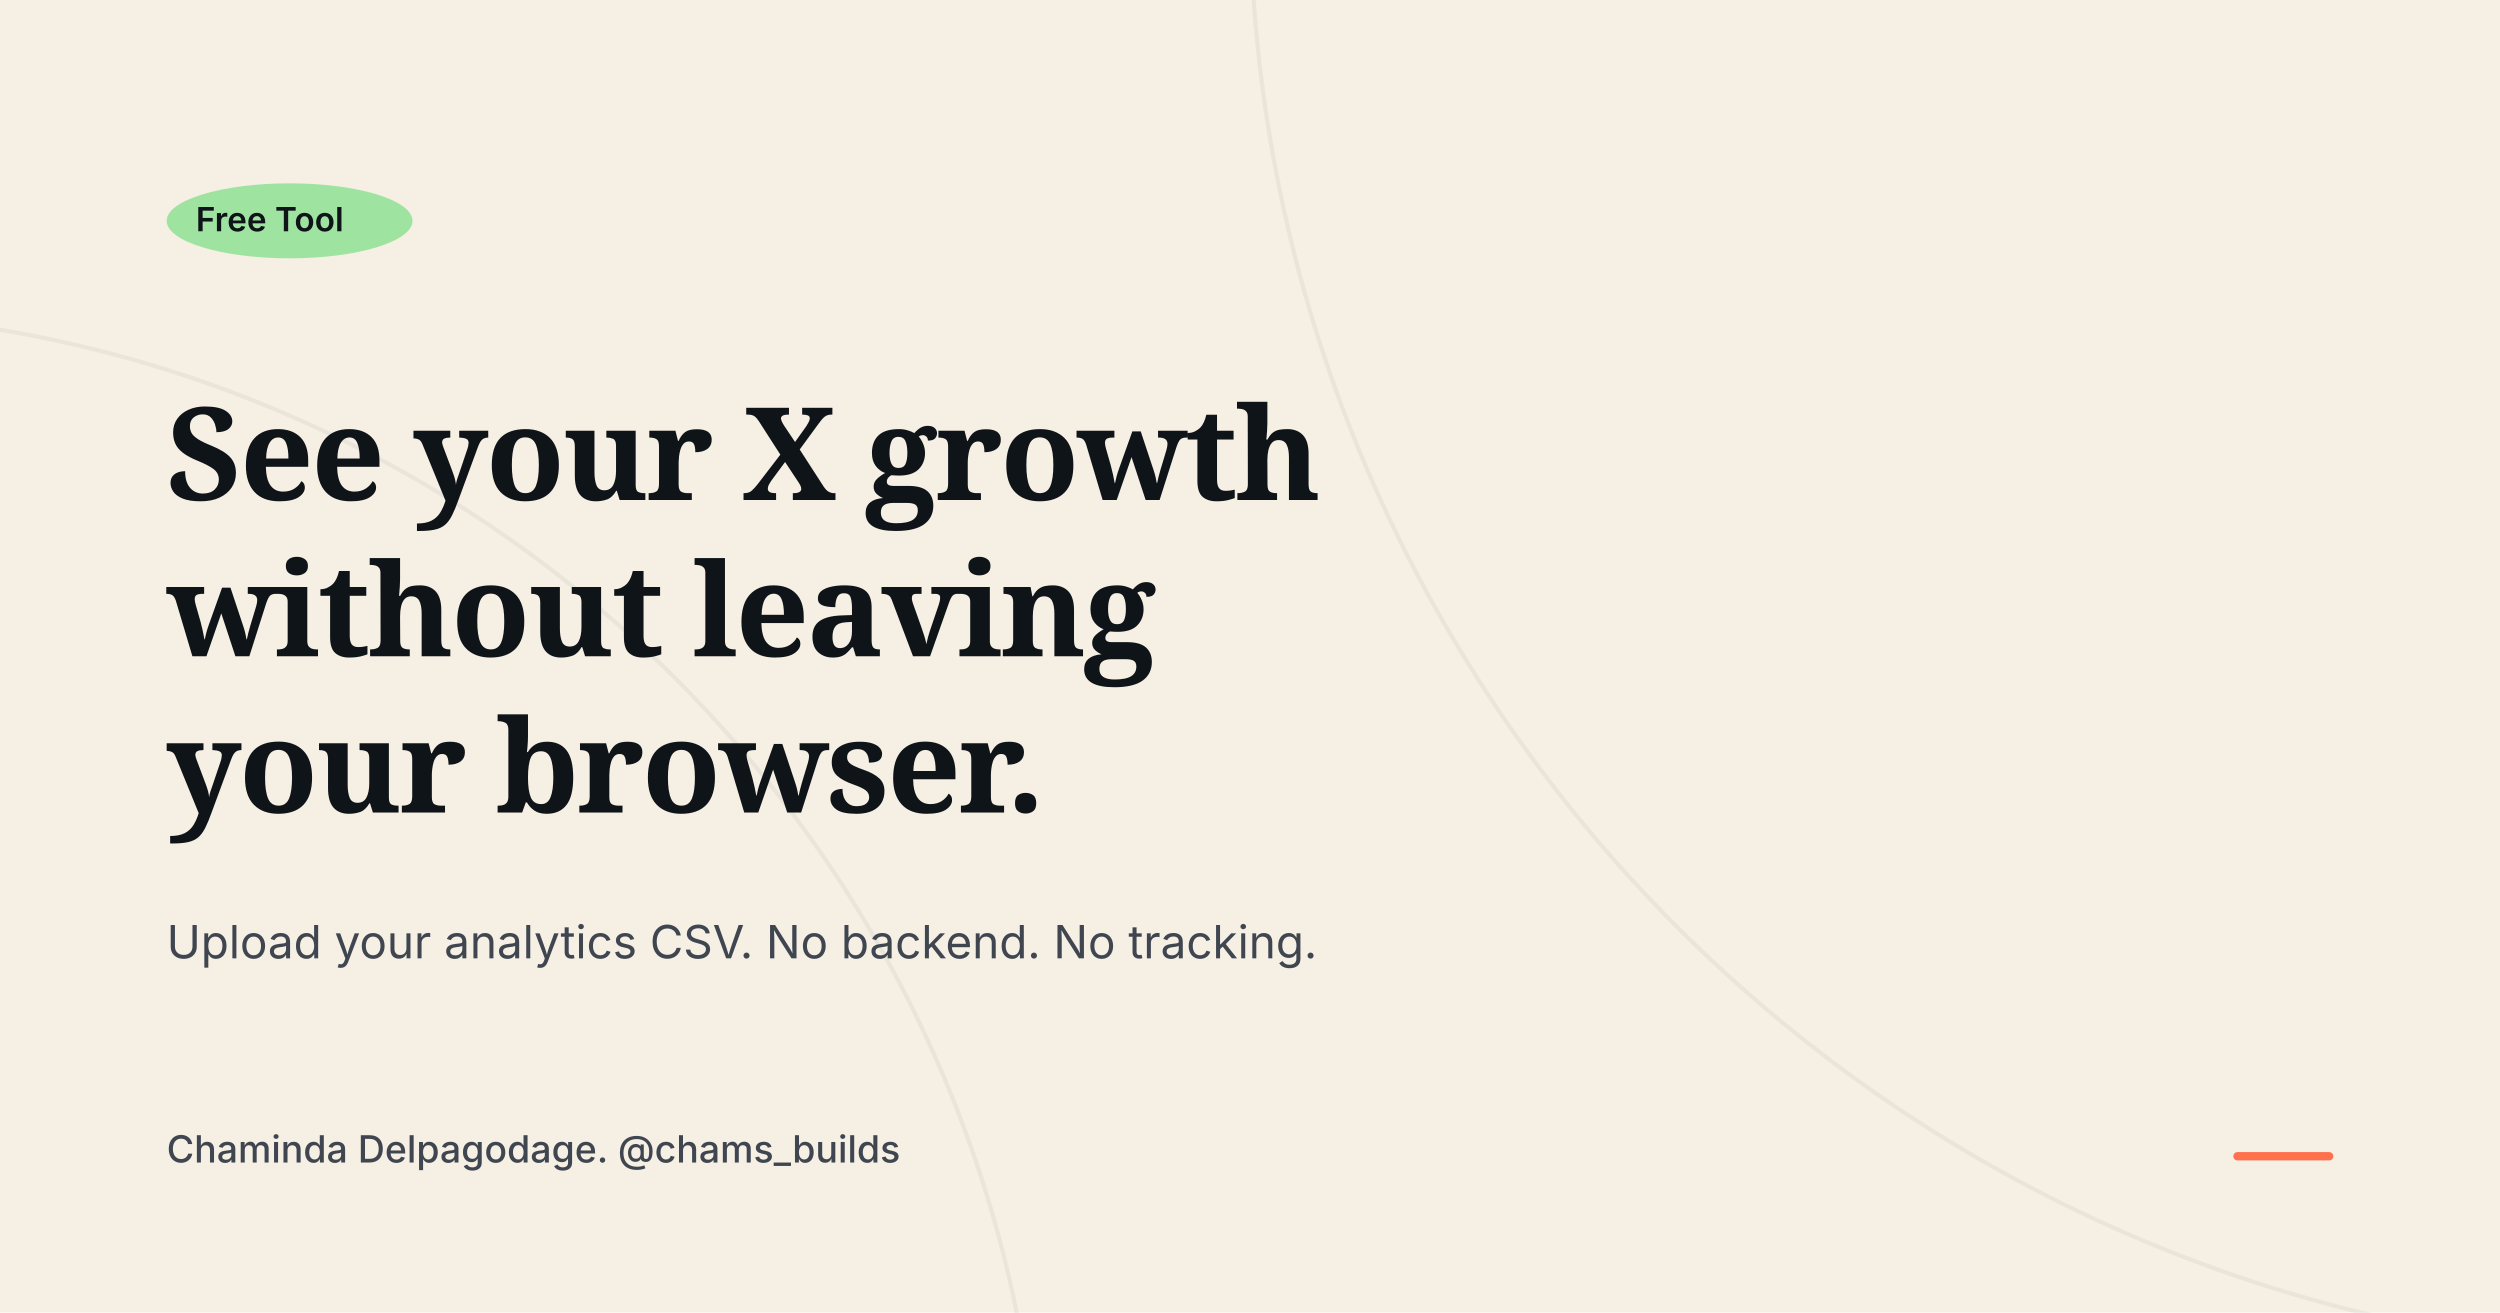
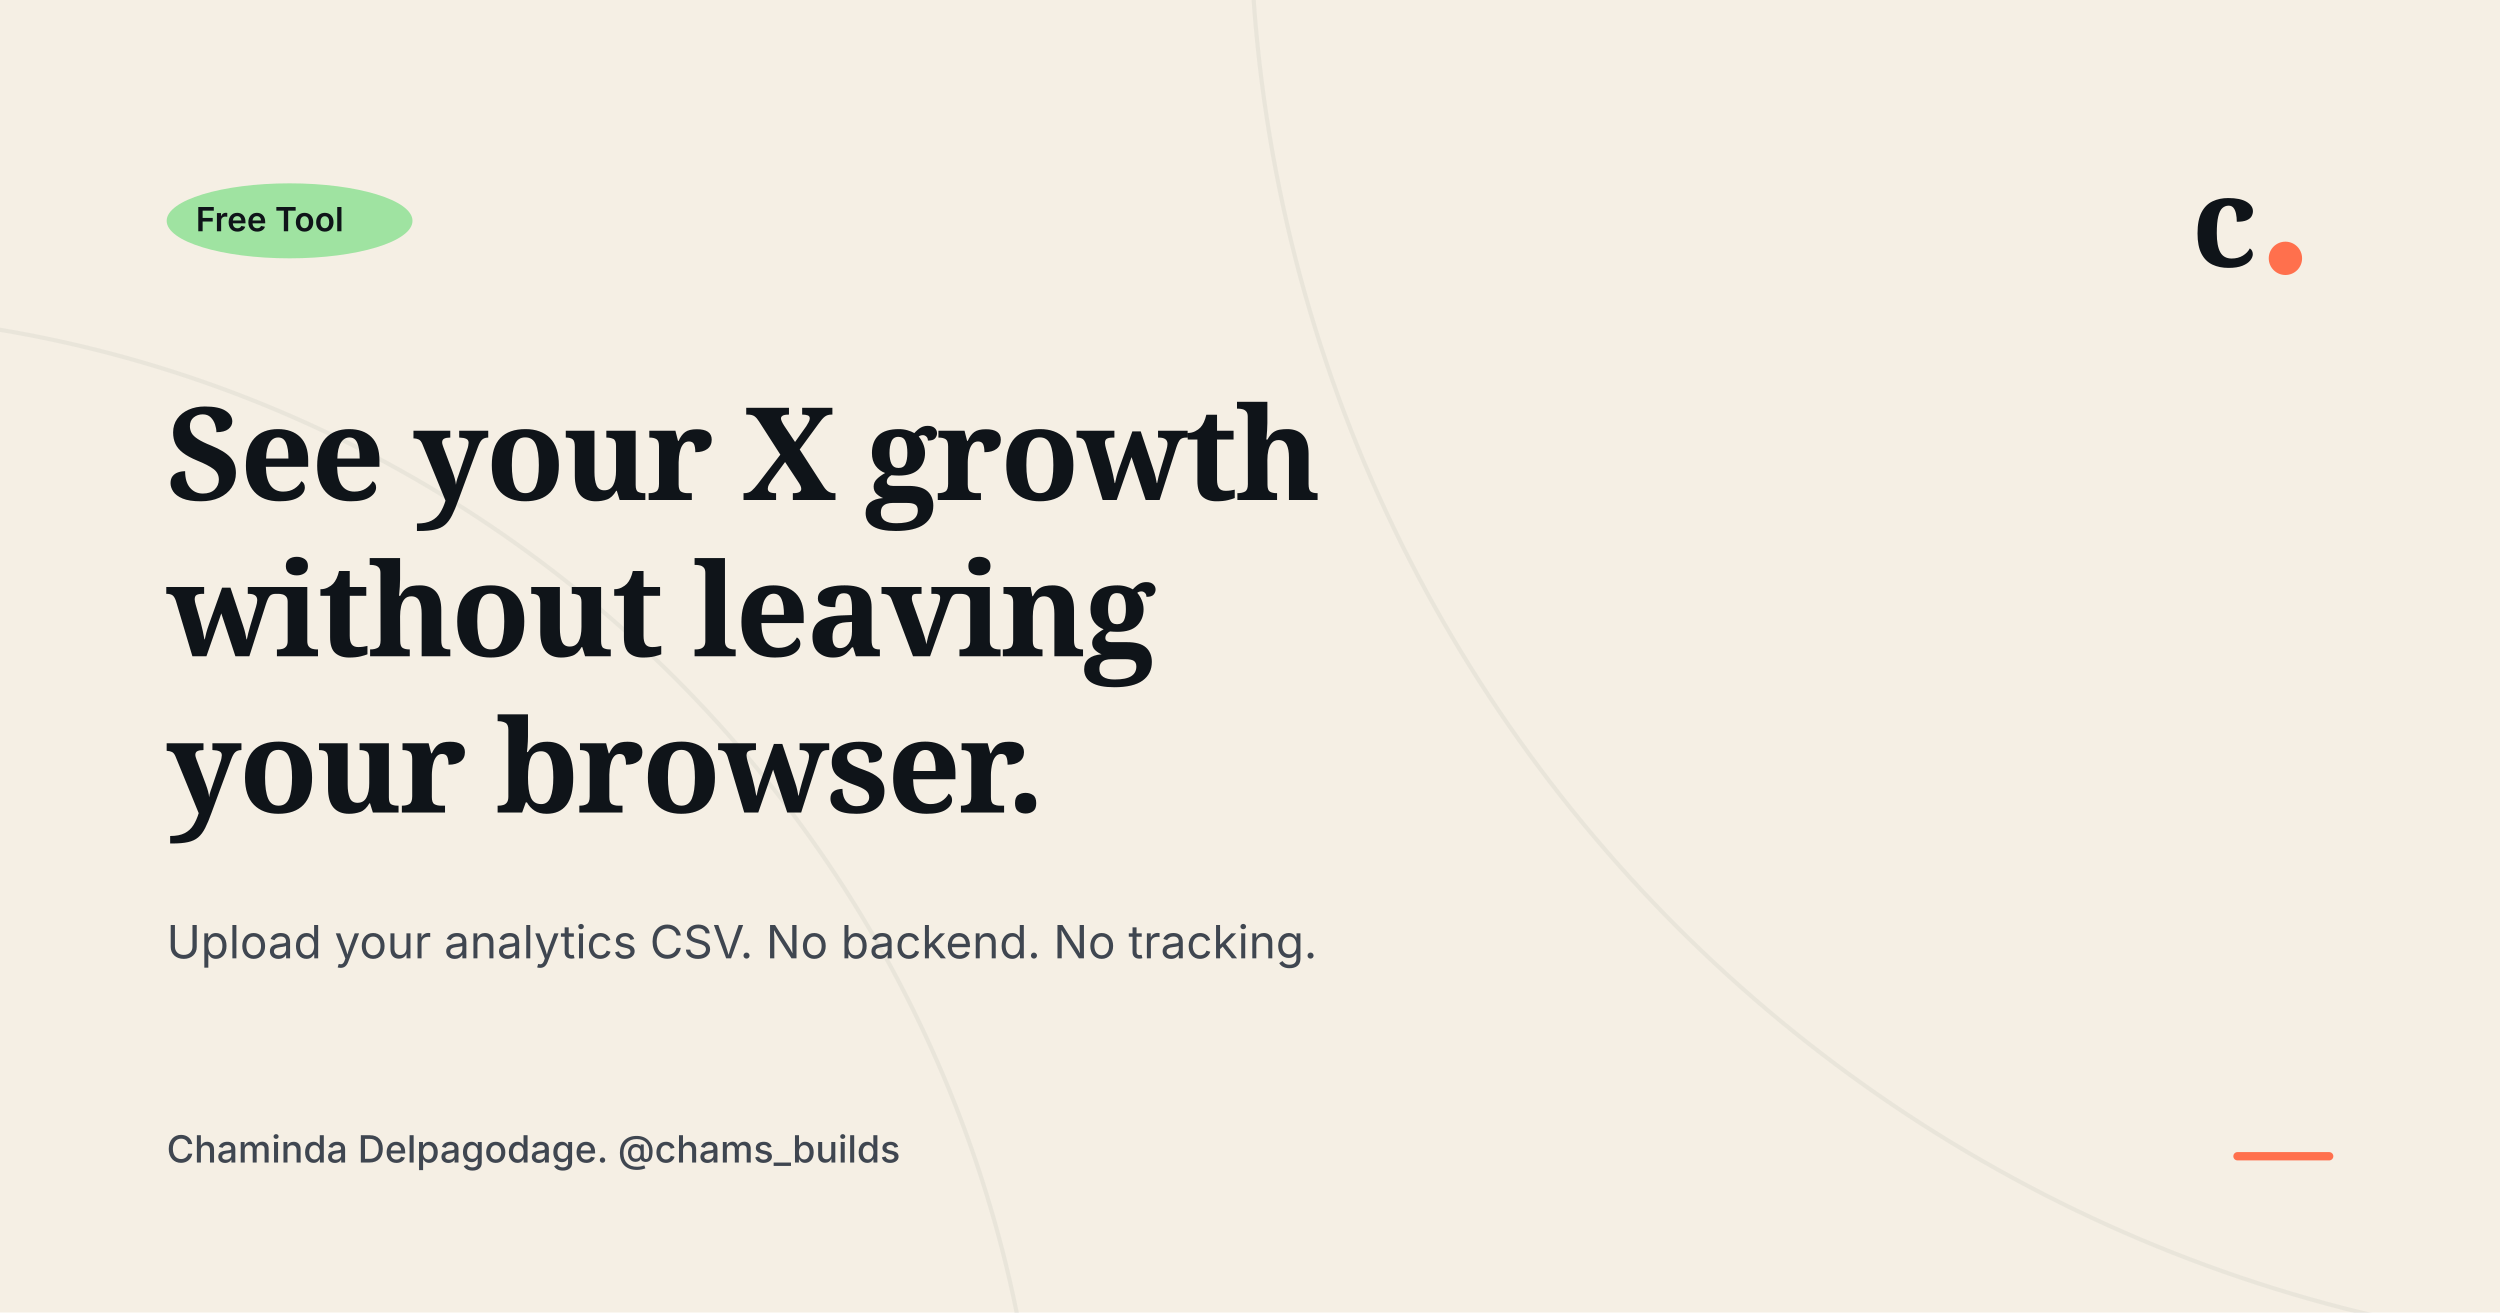
<svg xmlns="http://www.w3.org/2000/svg" width="1200" height="630" viewBox="0 0 1200 630">
  <defs>
    <style>
      .bg      { fill: #F5EFE4; }
      .pill    { fill: #9FE3A1; }
      .label   { font-family: 'Inter', sans-serif; font-weight: 600; font-size: 16px; fill: #0F1419; }
      .headline{ font-family: 'Fraunces', 'Lora', Georgia, serif; font-weight: 600; font-size: 62px; fill: #0F1419; letter-spacing: -1.2px; }
      .sub     { font-family: 'Inter', sans-serif; font-weight: 400; font-size: 22px; fill: #3F4650; }
      .byline  { font-family: 'Inter', sans-serif; font-weight: 500; font-size: 18px; fill: #3F4650; }
      .bar     { fill: #FF704D; }
      .curve   { stroke: rgba(15,20,25,0.05); stroke-width: 2; fill: none; }
    </style>
  </defs>
  <rect class="bg" width="1200" height="630" />
  <circle class="curve" cx="1300" cy="-50" r="700" />
  <circle class="curve" cx="-100" cy="750" r="600" />
  <g transform="translate(80,88)">
    <rect class="pill" x="0" y="0" rx="999" ry="999" width="118" height="36" />
    <text class="label" x="14" y="23">Free Tool</text>
  </g>
  <text class="headline" x="80" y="240">See your X growth</text>
  <text class="headline" x="80" y="315">without leaving</text>
  <text class="headline" x="80" y="390">your browser.</text>
  <text class="sub" x="80" y="460">Upload your analytics CSV. No backend. No tracking.</text>
  <text class="byline" x="80" y="558">Chaminda Delpagodage. @chams_builds</text>
  <rect class="bar" x="1072" y="553" width="48" height="4" rx="2" ry="2" />
+   <g class="brandmark" transform="translate(1052,128)">
+     <text x="0" y="0" font-family="Fraunces, 'Lora', Georgia, serif" font-weight="600" font-size="60" letter-spacing="-2" fill="#0F1419">c</text>
+     <circle cx="45" cy="-4" r="8" fill="#FF704D" />
+   </g>
</svg>
